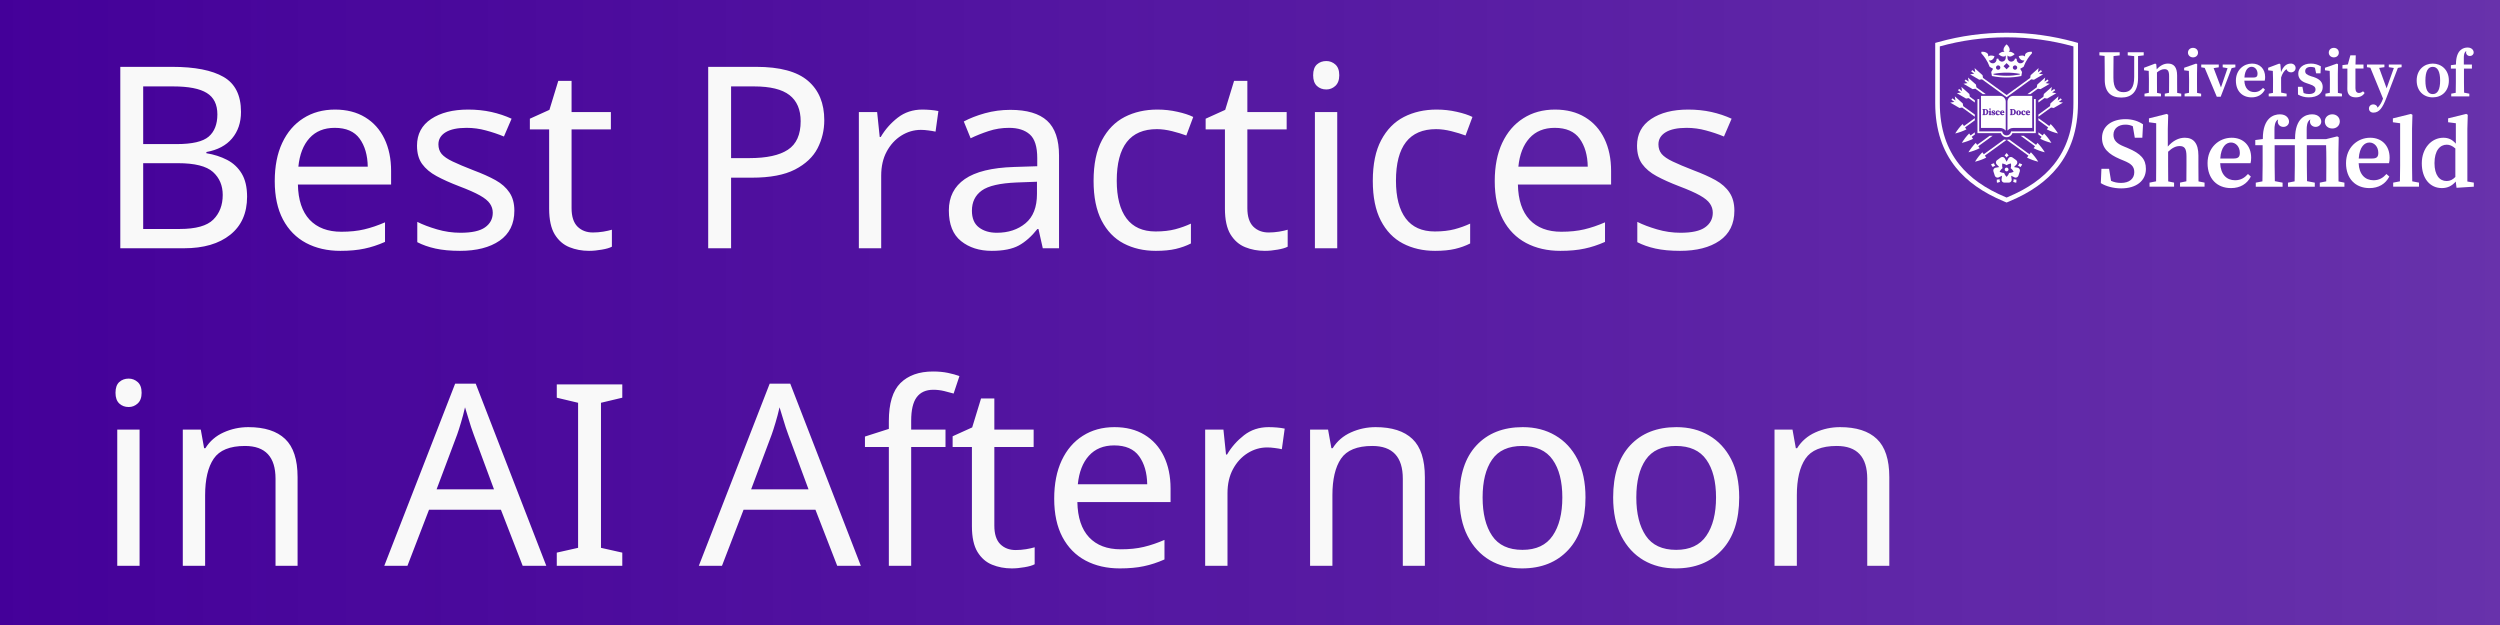
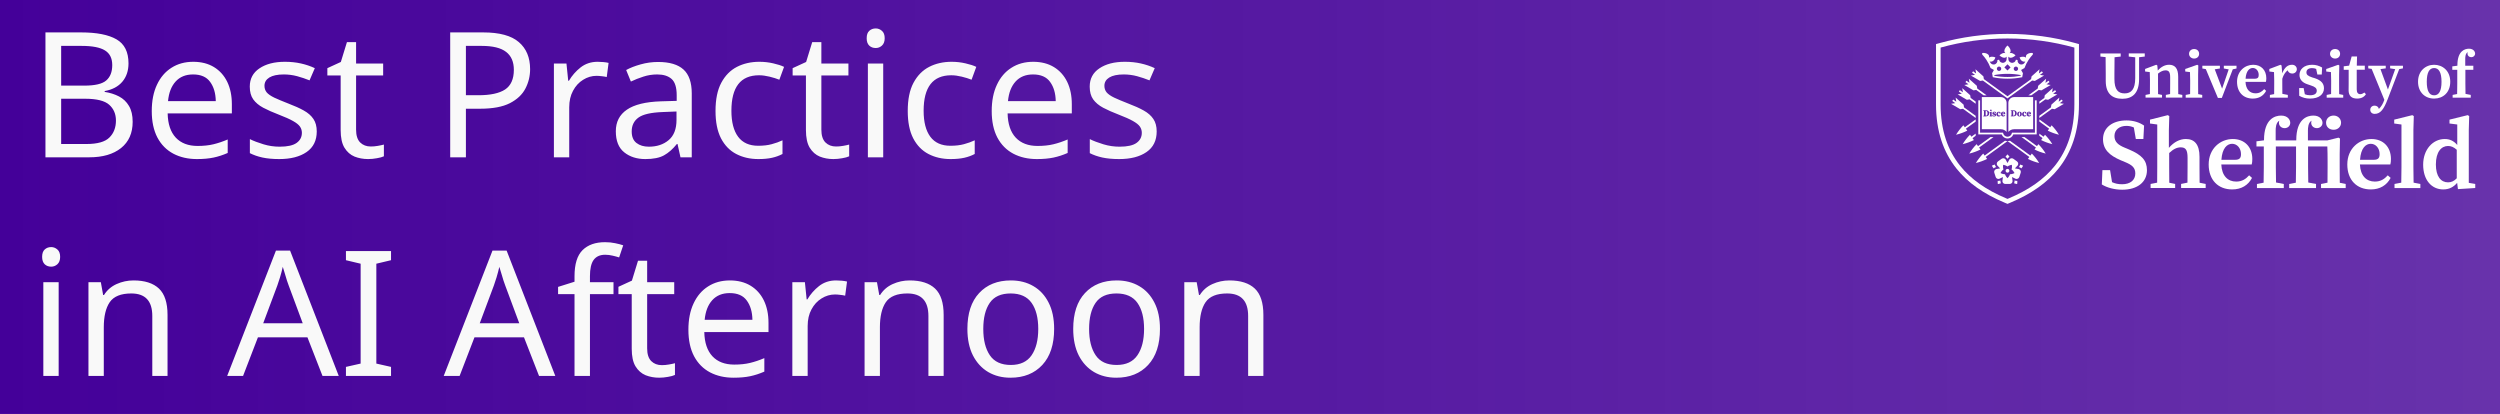
- <svg xmlns="http://www.w3.org/2000/svg" xmlns:xlink="http://www.w3.org/1999/xlink" width="1600" height="400" viewBox="0 0 423.333 105.833" version="1.1" id="svg1" xml:space="preserve">
+ <svg xmlns="http://www.w3.org/2000/svg" xmlns:xlink="http://www.w3.org/1999/xlink" width="1598.138" height="264.631" viewBox="0 0 422.841 70.017" version="1.1" id="svg1" xml:space="preserve">
  <defs id="defs1">
    <linearGradient id="linearGradient6">
      <stop style="stop-color:#440099;stop-opacity:1;" offset="0" id="stop6" />
      <stop style="stop-color:#440099;stop-opacity:0.791;" offset="1" id="stop7" />
    </linearGradient>
    <style id="style1">.cls-1{fill:#fff;}</style>
-     <linearGradient xlink:href="#linearGradient6" id="linearGradient7" x1="-1.58" y1="142.605" x2="571.27" y2="142.605" gradientUnits="userSpaceOnUse" gradientTransform="matrix(0.7489261,0,0,0.4026306,-0.6708771,-5.020256)" />
+     <linearGradient xlink:href="#linearGradient6" id="linearGradient7" x1="-1.58" y1="142.605" x2="571.27" y2="142.605" gradientUnits="userSpaceOnUse" gradientTransform="matrix(0.7381347,0,0,0.2451666,1.411814,-0.1421952)" />
  </defs>
-   <g id="layer1">
-     <rect style="fill:url(#linearGradient7);fill-opacity:1;stroke:none;stroke-width:0.265px;-inkscape-stroke:none;paint-order:stroke fill markers" id="rect3" width="429.023" height="114.987" x="-1.854" y="-5.097" />
-     <text xml:space="preserve" style="font-size:43.021px;line-height:125%;font-family:'Source Sans Pro';-inkscape-font-specification:'Source Sans Pro, Normal';letter-spacing:0px;word-spacing:0px;fill:#f9f9f9;stroke:#000000;stroke-width:0.265px;stroke-linecap:butt;stroke-linejoin:miter;stroke-opacity:1" x="16.198" y="42.039" id="text1">
-       <tspan style="font-style:normal;font-variant:normal;font-weight:normal;font-stretch:normal;font-family:'Source Sans Pro';-inkscape-font-specification:'Source Sans Pro';fill:#f9f9f9;fill-opacity:1;stroke:none;stroke-width:0.265px" x="16.198" y="42.039" id="tspan8">Best Practices</tspan>
-       <tspan style="font-style:normal;font-variant:normal;font-weight:normal;font-stretch:normal;font-family:'Source Sans Pro';-inkscape-font-specification:'Source Sans Pro';fill:#f9f9f9;fill-opacity:1;stroke:none;stroke-width:0.265px" x="16.198" y="95.816" id="tspan7">in AI Afternoon</tspan>
+   <g id="layer1" transform="translate(-0.2455895,0.1888275)">
+     <rect style="fill:url(#linearGradient7);fill-opacity:1;stroke:none;stroke-width:0.265px;-inkscape-stroke:none;paint-order:stroke fill markers" id="rect3" width="422.841" height="70.017" x="0.246" y="-0.189" />
+     <text xml:space="preserve" style="font-size:29.585px;line-height:125%;font-family:'Source Sans Pro';-inkscape-font-specification:'Source Sans Pro, Normal';letter-spacing:0px;word-spacing:0px;fill:#f9f9f9;stroke:#000000;stroke-width:0.265px;stroke-linecap:butt;stroke-linejoin:miter;stroke-opacity:1" x="5.058" y="26.418" id="text1">
+       <tspan style="font-style:normal;font-variant:normal;font-weight:normal;font-stretch:normal;font-family:'Source Sans Pro';-inkscape-font-specification:'Source Sans Pro';fill:#f9f9f9;fill-opacity:1;stroke:none;stroke-width:0.265px" x="5.058" y="26.418" id="tspan7">Best Practices </tspan>
+       <tspan style="font-style:normal;font-variant:normal;font-weight:normal;font-stretch:normal;font-family:'Source Sans Pro';-inkscape-font-specification:'Source Sans Pro';fill:#f9f9f9;fill-opacity:1;stroke:none;stroke-width:0.265px" x="5.058" y="63.399" id="tspan1">in AI Afternoon</tspan>
    </text>
    <g id="g6" transform="matrix(0.2108429,0,0,0.2108429,327.6967,5.541715)" style="stroke-width:1.255">
      <path class="cls-1" d="M 31.81,81.74 V 80 l -3.41,2.48 -1.14,-1.57 h -0.01 c -2.24,2.28 -4.22,4.81 -5.87,7.53 l -0.02,0.03 h 0.04 c 3.1,-0.74 6.12,-1.84 8.97,-3.27 h 0.02 c 0,0 -1.14,-1.58 -1.14,-1.58 l 2.59,-1.88 z" id="path1" style="stroke-width:1.255" />
-       <polygon class="cls-1" points="74.05,49.31 76.44,49.31 82.42,44.97 84.59,45.31 91.99,40.99 88.63,40.45 91.05,38.69 90.23,37.56 87.8,39.32 88.33,35.96 81.94,41.65 81.59,43.83 " id="polygon1" style="stroke-width:1.255" />
+       <polygon class="cls-1" points="82.42,44.97 84.59,45.31 91.99,40.99 88.63,40.45 91.05,38.69 90.23,37.56 87.8,39.32 88.33,35.96 81.94,41.65 81.59,43.83 74.05,49.31 76.44,49.31 " id="polygon1" style="stroke-width:1.255" />
      <path class="cls-1" d="m 57.33,86.01 c 0,0 0,0 0,0 -0.68,0 -1.35,-0.1 -1.99,-0.29 L 39,97.59 37.86,96.02 h -0.01 c -2.24,2.28 -4.22,4.81 -5.87,7.53 l -0.02,0.03 H 32 c 3.1,-0.74 6.12,-1.84 8.97,-3.27 h 0.02 c 0,0 -1.14,-1.58 -1.14,-1.58 L 57.36,86.01 Z" id="path2" style="stroke-width:1.255" />
-       <polygon class="cls-1" points="82.86,65.73 82.86,67.47 93.02,60.08 95.2,60.43 102.59,56.11 99.23,55.57 101.65,53.81 100.83,52.68 98.41,54.44 98.94,51.08 92.54,56.77 92.2,58.95 " id="polygon2" style="stroke-width:1.255" />
+       <polygon class="cls-1" points="93.02,60.08 95.2,60.43 102.59,56.11 99.23,55.57 101.65,53.81 100.83,52.68 98.41,54.44 98.94,51.08 92.54,56.77 92.2,58.95 82.86,65.73 82.86,67.47 " id="polygon2" style="stroke-width:1.255" />
      <path class="cls-1" d="M 46.1,82.77 H 43.71 L 33.7,90.04 32.56,88.47 h -0.01 c -2.24,2.28 -4.22,4.81 -5.87,7.53 l -0.02,0.03 h 0.04 c 3.1,-0.74 6.12,-1.84 8.97,-3.27 h 0.02 c 0,0 -1.14,-1.58 -1.14,-1.58 l 11.58,-8.41 z" id="path3" style="stroke-width:1.255" />
-       <polygon class="cls-1" points="82.86,54.32 82.86,56.06 87.72,52.52 89.9,52.87 97.29,48.55 93.93,48.01 96.35,46.25 95.53,45.12 93.1,46.88 93.64,43.52 87.24,49.21 86.9,51.39 " id="polygon3" style="stroke-width:1.255" />
+       <polygon class="cls-1" points="87.72,52.52 89.9,52.87 97.29,48.55 93.93,48.01 96.35,46.25 95.53,45.12 93.1,46.88 93.64,43.52 87.24,49.21 86.9,51.39 82.86,54.32 82.86,56.06 " id="polygon3" style="stroke-width:1.255" />
      <path class="cls-1" d="m 77.63,15.33 c 0,0 -0.29,-0.04 -0.73,-0.05 0,0 0,0 0,0 -1.03,-0.02 -2.92,0.14 -4.18,1.37 -0.47,0.46 -0.62,1.09 -0.62,1.69 0,0 0,0 0,0 0,0.05 0,0.11 0,0.16 0,0.03 0,0.07 0,0.1 0,0.02 0,0.03 0,0.05 0,0.05 0,0.1 0.01,0.14 0,0 0,0 0,0 0.01,0.11 0.03,0.23 0.05,0.33 -0.18,-0.2 -0.41,-0.36 -0.68,-0.48 -2.1,-0.87 -4.41,0.25 -4.41,0.25 0,0 0.54,2.62 2.93,3.31 0.58,0.17 1.15,0.08 1.64,-0.08 l -0.5,0.89 c -0.64,1.14 -1.93,1.75 -3.22,1.52 -1.65,-0.3 -2.75,-1.9 -2.45,-3.55 l -0.69,-0.13 -0.69,-0.13 c -0.15,0.8 -0.6,1.5 -1.27,1.96 -0.67,0.46 -1.48,0.64 -2.28,0.49 -1.45,-0.27 -2.5,-1.53 -2.5,-3 v -1.9 c 0.41,0.45 0.99,0.88 1.74,0.88 2.28,0 3.98,-1.93 3.98,-1.93 0,0 -1.71,-1.93 -3.98,-1.93 -0.28,0 -0.53,0.06 -0.76,0.16 0.45,-0.43 0.81,-0.99 0.81,-1.66 0,-2.54 -2.49,-4.44 -2.49,-4.44 0,0 -2.49,1.9 -2.49,4.44 0,0.68 0.36,1.23 0.81,1.66 -0.23,-0.1 -0.48,-0.16 -0.76,-0.16 -2.28,0 -3.98,1.93 -3.98,1.93 0,0 1.71,1.93 3.98,1.93 0.75,0 1.33,-0.43 1.74,-0.88 v 1.9 c 0,1.47 -1.05,2.73 -2.5,3 -0.8,0.15 -1.61,-0.03 -2.28,-0.49 -0.67,-0.46 -1.12,-1.16 -1.27,-1.96 l -0.69,0.13 -0.69,0.13 c 0.3,1.65 -0.79,3.24 -2.45,3.55 -1.29,0.24 -2.58,-0.37 -3.22,-1.52 l -0.5,-0.89 c 0.48,0.16 1.06,0.25 1.64,0.08 2.39,-0.68 2.93,-3.31 2.93,-3.31 0,0 -2.31,-1.12 -4.41,-0.25 -0.27,0.11 -0.5,0.28 -0.68,0.48 0.02,-0.11 0.03,-0.22 0.05,-0.33 0,0 0,0 0,0 0,-0.05 0,-0.1 0.01,-0.14 0,-0.02 0,-0.03 0,-0.05 0,-0.03 0,-0.07 0,-0.1 0,-0.05 0,-0.11 0,-0.16 0,0 0,0 0,0 0,-0.61 -0.15,-1.23 -0.62,-1.69 -1.27,-1.24 -3.15,-1.39 -4.18,-1.37 0,0 0,0 0,0 -0.45,0 -0.73,0.05 -0.73,0.05 0,0 -0.06,0.5 -0.02,1.2 1.25,1.34 2.37,2.76 3.36,4.26 1.37,2.07 2.5,4.29 3.36,6.61 l 2.71,1.56 -1.48,2.57 c 0.24,1.06 0.42,2.15 0.56,3.24 v 0 c 0,0 0.04,0 0.06,0.01 v 0 c 0,0 0,0 0,0 3.83,0.78 7.75,1.18 11.73,1.18 v 0 c 0,0 0.01,0 0.02,0 0.01,0 0.01,0 0.02,0 v 0 c 3.98,0 7.9,-0.4 11.73,-1.18 0,0 0,0 0,0 v 0 c 0,0 0.04,0 0.06,-0.01 v 0 c 0.13,-1.09 0.32,-2.18 0.56,-3.24 l -1.48,-2.57 2.71,-1.56 c 0.86,-2.32 1.98,-4.54 3.36,-6.61 0.99,-1.5 2.12,-2.92 3.36,-4.26 0.04,-0.71 -0.02,-1.2 -0.02,-1.2 z M 64.09,26.22 c 0.97,0 1.76,0.79 1.76,1.76 0,0.97 -0.79,1.76 -1.76,1.76 -0.97,0 -1.76,-0.79 -1.76,-1.76 0,-0.97 0.79,-1.76 1.76,-1.76 z m -6.76,-1.83 2.49,2.49 -2.49,2.49 -2.49,-2.49 z m -6.77,1.83 c 0.97,0 1.76,0.79 1.76,1.76 0,0.97 -0.79,1.76 -1.76,1.76 -0.97,0 -1.76,-0.79 -1.76,-1.76 0,-0.97 0.79,-1.76 1.76,-1.76 z m 17.31,7.38 c -3.45,0.64 -6.97,0.97 -10.53,0.97 -3.56,0 -7.08,-0.32 -10.53,-0.96 -0.03,-0.2 -0.06,-0.39 -0.09,-0.58 3.48,-0.65 7.02,-0.98 10.62,-0.98 3.6,0 7.15,0.33 10.63,0.98 -0.03,0.19 -0.06,0.39 -0.09,0.58 z" id="path4" style="stroke-width:1.255" />
-       <polygon class="cls-1" points="86.69,33.43 79.29,37.75 77.12,37.41 57.33,51.78 37.54,37.41 35.37,37.75 27.98,33.43 31.34,32.9 28.91,31.13 29.74,30 32.16,31.76 31.63,28.4 38.03,34.1 38.37,36.27 57.33,50.04 76.29,36.27 76.64,34.1 83.03,28.4 82.5,31.76 84.92,30 85.75,31.13 83.33,32.9 " id="polygon4" style="stroke-width:1.255" />
+       <polygon class="cls-1" points="77.12,37.41 57.33,51.78 37.54,37.41 35.37,37.75 27.98,33.43 31.34,32.9 28.91,31.13 29.74,30 32.16,31.76 31.63,28.4 38.03,34.1 38.37,36.27 57.33,50.04 76.29,36.27 76.64,34.1 83.03,28.4 82.5,31.76 84.92,30 85.75,31.13 83.33,32.9 86.69,33.43 79.29,37.75 " id="polygon4" style="stroke-width:1.255" />
      <path class="cls-1" d="m 79.32,53.3 0.03,25.95 H 60.92 l -0.13,0.54 c -0.39,1.6 -1.8,2.71 -3.45,2.71 -1.65,0 -3.06,-1.11 -3.45,-2.71 L 53.76,79.25 H 35.33 L 35.36,53.3 h -1.43 v 27.36 h 18.76 c 0.71,1.94 2.55,3.25 4.65,3.25 2.1,0 3.95,-1.31 4.65,-3.25 H 80.75 V 53.3 Z" id="path5" style="stroke-width:1.255" />
      <path class="cls-1" d="m 93.3,88.44 c -1.65,-2.72 -3.63,-5.25 -5.87,-7.52 h -0.01 c 0,0 -1.14,1.56 -1.14,1.56 L 82.87,80 v 1.74 l 2.59,1.88 -1.14,1.57 h 0.02 c 2.85,1.44 5.87,2.54 8.97,3.27 h 0.04 c 0,0 -0.02,-0.02 -0.02,-0.02 z" id="path6" style="stroke-width:1.255" />
-       <polygon class="cls-1" points="23.61,38.69 26.03,40.45 22.68,40.99 30.07,45.31 32.24,44.97 38.22,49.31 40.61,49.31 33.07,43.83 32.73,41.65 26.33,35.96 26.86,39.32 24.44,37.56 " id="polygon6" style="stroke-width:1.255" />
-       <polygon class="cls-1" points="20.73,48.01 17.37,48.55 24.77,52.87 26.94,52.52 31.81,56.06 31.81,54.32 27.77,51.39 27.42,49.21 21.03,43.52 21.56,46.88 19.14,45.12 18.31,46.25 " id="polygon7" style="stroke-width:1.255" />
+       <polygon class="cls-1" points="22.68,40.99 30.07,45.31 32.24,44.97 38.22,49.31 40.61,49.31 33.07,43.83 32.73,41.65 26.33,35.96 26.86,39.32 24.44,37.56 23.61,38.69 26.03,40.45 " id="polygon6" style="stroke-width:1.255" />
+       <polygon class="cls-1" points="24.77,52.87 26.94,52.52 31.81,56.06 31.81,54.32 27.77,51.39 27.42,49.21 21.03,43.52 21.56,46.88 19.14,45.12 18.31,46.25 20.73,48.01 17.37,48.55 " id="polygon7" style="stroke-width:1.255" />
      <path class="cls-1" d="m 88,96 c -1.65,-2.72 -3.63,-5.25 -5.87,-7.52 h -0.01 c 0,0 -1.14,1.56 -1.14,1.56 L 70.97,82.77 h -2.39 l 11.58,8.41 -1.14,1.57 h 0.02 c 2.85,1.44 5.87,2.54 8.97,3.27 h 0.04 c 0,0 -0.02,-0.02 -0.02,-0.02 z" id="path7" style="stroke-width:1.255" />
-       <polygon class="cls-1" points="15.43,55.57 12.07,56.11 19.47,60.43 21.64,60.08 31.81,67.47 31.81,65.73 22.47,58.95 22.12,56.77 15.73,51.08 16.26,54.44 13.84,52.68 13.01,53.81 " id="polygon8" style="stroke-width:1.255" />
+       <polygon class="cls-1" points="19.47,60.43 21.64,60.08 31.81,67.47 31.81,65.73 22.47,58.95 22.12,56.77 15.73,51.08 16.26,54.44 13.84,52.68 13.01,53.81 15.43,55.57 12.07,56.11 " id="polygon8" style="stroke-width:1.255" />
      <path class="cls-1" d="m 76.83,96.04 h -0.01 c 0,0 -1.14,1.56 -1.14,1.56 L 59.34,85.73 c -0.64,0.19 -1.32,0.29 -1.99,0.29 0,0 0,0 0,0 l 17.51,12.72 -1.14,1.57 h 0.02 c 2.85,1.44 5.87,2.54 8.97,3.27 h 0.04 c 0,0 -0.02,-0.02 -0.02,-0.02 -1.65,-2.72 -3.63,-5.25 -5.87,-7.52 z" id="path8" style="stroke-width:1.255" />
      <path class="cls-1" d="m 31.81,70.33 v -1.74 l -8.71,6.33 -1.14,-1.57 h -0.01 c -2.24,2.28 -4.22,4.81 -5.87,7.53 l -0.02,0.03 h 0.04 c 3.1,-0.74 6.12,-1.84 8.97,-3.27 h 0.02 c 0,0 -1.14,-1.58 -1.14,-1.58 l 7.89,-5.73 z" id="path9" style="stroke-width:1.255" />
      <path class="cls-1" d="m 98.6,80.88 c -1.65,-2.72 -3.63,-5.25 -5.87,-7.52 h -0.01 c 0,0 -1.14,1.56 -1.14,1.56 l -8.71,-6.33 v 1.74 l 7.89,5.73 -1.14,1.57 h 0.02 c 2.85,1.44 5.87,2.54 8.97,3.27 h 0.04 c 0,0 -0.02,-0.02 -0.02,-0.02 z" id="path10" style="stroke-width:1.255" />
      <path class="cls-1" d="m 66.83,114.77 c 0.22,-0.68 0.88,-2.7 1.1,-3.38 0.39,-1.21 -0.27,-2.52 -1.48,-2.91 l -3.19,-0.58 2.24,-2.35 c 0.75,-1.03 0.52,-2.48 -0.51,-3.23 -0.58,-0.42 -2.3,-1.67 -2.88,-2.09 -0.41,-0.3 -0.89,-0.44 -1.36,-0.44 -0.71,0 -1.42,0.33 -1.87,0.95 l -1.54,2.86 -1.54,-2.86 c -0.45,-0.62 -1.16,-0.95 -1.87,-0.95 -0.47,0 -0.95,0.14 -1.36,0.44 -0.58,0.42 -2.3,1.67 -2.88,2.09 -1.03,0.75 -1.26,2.2 -0.51,3.23 l 2.24,2.35 -3.19,0.58 c -1.21,0.39 -1.88,1.7 -1.48,2.91 0.22,0.68 0.88,2.7 1.1,3.38 0.32,0.98 1.22,1.6 2.2,1.6 0.24,0 0.48,-0.04 0.71,-0.11 l 2.92,-1.41 -0.43,3.22 c 0,1.28 1.03,2.31 2.31,2.31 h 3.55 c 1.28,0 2.31,-1.03 2.31,-2.31 l -0.43,-3.22 2.92,1.41 c 0.24,0.08 0.48,0.11 0.71,0.11 0.97,0 1.88,-0.62 2.2,-1.6 z m -7.23,-2.18 c -0.08,0 -0.17,0 -0.25,0 -0.4,1.58 -2.01,3.17 -2.01,3.17 0,0 -1.61,-1.58 -2.01,-3.17 -0.08,0 -0.17,0 -0.25,0 -1.58,0 -3.38,-0.94 -3.38,-0.94 0,0 1.01,-2.02 2.39,-2.89 -0.61,-1.52 -0.24,-3.74 -0.24,-3.74 0,0 2.23,0.34 3.49,1.38 1.25,-1.05 3.49,-1.38 3.49,-1.38 0,0 0.37,2.23 -0.24,3.74 1.38,0.87 2.39,2.89 2.39,2.89 0,0 -1.81,0.94 -3.38,0.94 z" id="path11" style="stroke-width:1.255" />
      <circle class="cls-1" cx="57.34" cy="109.82" r="1.52" id="circle11" style="stroke-width:1.255" />
      <path class="cls-1" d="m 47.75,106.99 0.1,-0.03 0.1,-0.02 0.34,-0.06 -0.24,-0.25 -0.07,-0.08 -0.06,-0.09 c -0.36,-0.5 -0.59,-1.06 -0.69,-1.65 -1.12,0.28 -2.04,0.75 -2.09,0.78 l -0.3,0.16 0.15,0.31 c 0.03,0.07 0.5,0.99 1.24,1.86 0.42,-0.41 0.93,-0.74 1.53,-0.93 z" id="path12" style="stroke-width:1.255" />
      <path class="cls-1" d="m 57.07,99.83 0.06,0.09 0.05,0.09 0.16,0.3 0.16,-0.3 0.05,-0.09 0.06,-0.09 c 0.36,-0.49 0.83,-0.89 1.36,-1.16 -0.61,-0.97 -1.34,-1.7 -1.39,-1.75 l -0.24,-0.24 -0.24,0.24 c -0.05,0.05 -0.78,0.78 -1.39,1.75 0.53,0.27 1,0.67 1.36,1.16 z" id="path13" style="stroke-width:1.255" />
      <path class="cls-1" d="m 69.54,105.6 c -0.05,-0.03 -0.98,-0.5 -2.1,-0.78 -0.09,0.58 -0.32,1.15 -0.69,1.65 l -0.06,0.09 -0.07,0.08 -0.24,0.25 0.34,0.06 0.1,0.02 0.1,0.03 c 0.6,0.19 1.11,0.52 1.53,0.93 0.74,-0.88 1.2,-1.8 1.24,-1.86 l 0.15,-0.31 z" id="path14" style="stroke-width:1.255" />
      <path class="cls-1" d="m 64.63,117.93 c -0.41,0 -0.81,-0.06 -1.2,-0.19 l -0.1,-0.03 -0.09,-0.05 -0.31,-0.15 0.05,0.34 v 0.1 c 0,0 0.01,0.11 0.01,0.11 0,0.63 -0.15,1.22 -0.41,1.74 1.06,0.43 2.08,0.59 2.15,0.6 l 0.34,0.05 0.06,-0.34 c 0.01,-0.07 0.18,-1.09 0.09,-2.23 -0.19,0.03 -0.39,0.05 -0.59,0.05 z" id="path15" style="stroke-width:1.255" />
      <path class="cls-1" d="m 51.69,118.07 v -0.21 c 0,0 0.06,-0.34 0.06,-0.34 l -0.31,0.15 -0.09,0.05 -0.1,0.03 c -0.39,0.13 -0.79,0.19 -1.2,0.19 -0.2,0 -0.39,-0.02 -0.59,-0.05 -0.08,1.14 0.08,2.16 0.09,2.23 l 0.06,0.34 0.34,-0.05 c 0.07,-0.01 1.09,-0.17 2.15,-0.6 -0.26,-0.52 -0.41,-1.12 -0.41,-1.74 z" id="path16" style="stroke-width:1.255" />
      <path class="cls-1" d="m 53.87,62.89 c -0.3,0 -0.49,0.38 -0.52,1.08 h 0.57 c 0.31,0 0.39,-0.09 0.39,-0.41 0,-0.41 -0.17,-0.67 -0.45,-0.67 z" id="path17" style="stroke-width:1.255" />
      <path class="cls-1" d="m 40.03,61.78 h -0.2 c -0.01,0.59 -0.01,1.18 -0.01,1.79 v 0.24 c 0,0.63 0,1.23 0.01,1.82 h 0.19 c 0.82,0 1.3,-0.72 1.3,-1.93 0,-1.21 -0.47,-1.93 -1.3,-1.93 z" id="path18" style="stroke-width:1.255" />
      <path class="cls-1" d="M 52.02,50.71 H 36.75 v 25.77 h 15.27 c 1.85,0 3.5,0.84 4.61,2.15 V 55.32 c 0,-2.54 -2.07,-4.61 -4.61,-4.61 z M 44,60.7 c 0.38,0 0.67,0.27 0.67,0.64 0,0.37 -0.29,0.63 -0.67,0.63 -0.38,0 -0.67,-0.27 -0.67,-0.63 0,-0.36 0.29,-0.64 0.67,-0.64 z m -3.99,5.47 h -2.1 v -0.49 l 0.55,-0.06 c 0.01,-0.58 0.01,-1.17 0.01,-1.79 v -0.25 c 0,-0.58 0,-1.18 -0.01,-1.77 l -0.55,-0.06 v -0.49 h 2.23 c 1.57,0 2.55,0.94 2.55,2.45 0,1.51 -1.03,2.47 -2.68,2.47 z m 5.01,0 h -2.05 v -0.44 l 0.4,-0.09 c 0,-0.34 0,-0.78 0,-1.06 v -0.35 c 0,-0.39 0,-0.61 -0.02,-0.88 l -0.46,-0.07 v -0.37 l 1.6,-0.51 0.17,0.11 -0.02,1.09 v 0.97 c 0,0.29 0,0.73 0,1.08 l 0.37,0.07 v 0.44 z m 1.51,0.11 c -0.48,0 -0.91,-0.11 -1.3,-0.34 l -0.03,-0.02 0.02,-0.98 h 0.68 l 0.13,0.74 c 0.17,0.06 0.33,0.09 0.5,0.09 0.4,0 0.6,-0.13 0.6,-0.38 0,-0.19 -0.1,-0.33 -0.58,-0.47 l -0.4,-0.12 c -0.6,-0.18 -0.92,-0.57 -0.92,-1.14 0,-0.75 0.64,-1.25 1.58,-1.25 0.4,0 0.75,0.09 1.18,0.31 l 0.03,0.02 -0.06,0.88 h -0.68 l -0.15,-0.64 c -0.1,-0.03 -0.21,-0.05 -0.36,-0.05 -0.15,0 -0.5,0.03 -0.5,0.36 0,0.14 0.04,0.28 0.58,0.44 l 0.36,0.1 c 0.69,0.2 1.01,0.58 1.01,1.19 0,0.79 -0.64,1.27 -1.71,1.27 z m 5.34,-2.73 c -0.09,0.29 -0.26,0.42 -0.55,0.42 -0.21,0 -0.57,-0.1 -0.61,-0.74 l -0.05,-0.32 c 0,0 -0.06,0 -0.09,0 -0.38,0 -0.83,0.35 -0.83,1.33 0,0.79 0.36,1.26 0.97,1.26 0.3,0 0.55,-0.12 0.78,-0.39 l 0.03,-0.04 0.33,0.29 -0.02,0.04 c -0.29,0.59 -0.82,0.91 -1.55,0.91 -1.3,0 -1.88,-0.96 -1.88,-1.92 0,-1.15 0.83,-1.95 2.03,-1.95 0.77,0 1.36,0.47 1.42,1.12 v 0 c 0,0 0,0.02 0,0.02 z m 2.42,1.93 c 0.33,0 0.6,-0.12 0.85,-0.38 l 0.04,-0.04 0.32,0.3 -0.02,0.04 c -0.3,0.59 -0.84,0.88 -1.58,0.88 -1.14,0 -1.88,-0.76 -1.88,-1.93 0,-1.27 0.97,-1.94 1.93,-1.94 0.96,0 1.57,0.63 1.57,1.6 0,0.15 -0.01,0.27 -0.05,0.4 v 0.04 h -2.11 c 0.06,0.65 0.39,1.02 0.93,1.02 z" id="path19" style="stroke-width:1.255" />
      <path class="cls-1" d="m 62.12,61.78 h -0.2 c -0.01,0.59 -0.01,1.18 -0.01,1.79 v 0.24 c 0,0.63 0,1.23 0.01,1.82 h 0.19 c 0.82,0 1.3,-0.72 1.3,-1.93 0,-1.21 -0.47,-1.93 -1.3,-1.93 z" id="path20" style="stroke-width:1.255" />
      <path class="cls-1" d="m 66.95,62.9 c -0.39,0 -0.57,0.46 -0.57,1.45 0,1.29 0.33,1.44 0.57,1.44 0.38,0 0.56,-0.46 0.56,-1.44 0,-0.98 -0.18,-1.45 -0.56,-1.45 z" id="path21" style="stroke-width:1.255" />
      <path class="cls-1" d="m 62.64,50.71 c -2.54,0 -4.61,2.07 -4.61,4.61 v 23.31 c 1.1,-1.31 2.76,-2.15 4.61,-2.15 H 77.91 V 50.71 Z M 62.1,66.16 H 60 v -0.49 l 0.55,-0.06 c 0.01,-0.58 0.01,-1.17 0.01,-1.79 v -0.25 c 0,-0.58 0,-1.18 -0.01,-1.77 L 60,61.74 v -0.49 h 2.23 c 1.57,0 2.55,0.94 2.55,2.45 0,1.51 -1.03,2.47 -2.68,2.47 z m 4.85,0.11 c -1.16,0 -1.91,-0.77 -1.91,-1.95 0,-1.11 0.8,-1.92 1.91,-1.92 1.11,0 1.91,0.79 1.91,1.92 0,1.13 -0.75,1.95 -1.91,1.95 z m 5.58,-2.73 c -0.09,0.29 -0.26,0.42 -0.55,0.42 -0.21,0 -0.57,-0.1 -0.61,-0.74 L 71.32,62.9 c 0,0 -0.06,0 -0.09,0 -0.38,0 -0.83,0.35 -0.83,1.33 0,0.79 0.36,1.26 0.97,1.26 0.3,0 0.55,-0.12 0.78,-0.39 l 0.03,-0.04 0.32,0.29 -0.02,0.04 c -0.29,0.59 -0.82,0.91 -1.55,0.91 -1.3,0 -1.88,-0.96 -1.88,-1.92 0,-1.15 0.83,-1.95 2.03,-1.95 0.77,0 1.37,0.47 1.42,1.12 v 0 c 0,0 0,0.02 0,0.02 z m 2.42,1.93 c 0.33,0 0.6,-0.12 0.85,-0.38 l 0.04,-0.04 0.32,0.3 -0.02,0.04 c -0.3,0.59 -0.84,0.88 -1.58,0.88 -1.14,0 -1.88,-0.76 -1.88,-1.93 0,-1.27 0.97,-1.94 1.93,-1.94 0.96,0 1.57,0.63 1.57,1.6 0,0.15 -0.01,0.27 -0.05,0.4 v 0.04 h -2.11 c 0.06,0.65 0.39,1.02 0.93,1.02 z" id="path22" style="stroke-width:1.255" />
      <path class="cls-1" d="m 74.54,62.89 c -0.3,0 -0.49,0.38 -0.52,1.08 h 0.57 c 0.31,0 0.39,-0.09 0.39,-0.41 0,-0.41 -0.17,-0.67 -0.45,-0.67 z" id="path23" style="stroke-width:1.255" />
      <path class="cls-1" d="m 318.95,76.92 c 3.35,0 5.98,-2.39 5.98,-5.66 0,-3.27 -2.63,-5.74 -5.98,-5.74 -3.35,0 -6.06,2.31 -6.06,5.74 0,3.43 2.63,5.66 6.06,5.66 z" id="path24" style="stroke-width:1.255" />
      <path class="cls-1" d="m 154.61,15.68 h 12.84 v 2.51 l -4.55,0.54 v 17.55 c 0,11.29 -5.35,15.79 -13.43,15.79 -8.08,0 -13.32,-4.12 -13.32,-14.29 v -5.83 c 0,-4.39 0,-8.88 -0.11,-13.32 l -4.17,-0.43 v -2.51 h 16.27 v 2.51 l -4.92,0.54 c -0.11,4.33 -0.11,8.78 -0.11,13.22 v 4.17 c 0,8.72 3,11.61 8.24,11.61 5.24,0 8.45,-3.32 8.45,-12.15 v -16.8 l -5.19,-0.59 v -2.51 z" id="path25" style="stroke-width:1.255" />
      <path class="cls-1" d="m 168.1,48.96 3.48,-0.7 c 0.05,-2.62 0.05,-6.05 0.05,-8.35 v -2.84 c 0,-2.94 -0.05,-4.28 -0.16,-6.42 l -3.75,-0.48 v -2.03 l 8.94,-3.37 0.86,0.54 0.37,4.12 c 2.73,-3.1 5.83,-4.66 9.1,-4.66 4.66,0 7.28,2.94 7.28,9.58 v 5.56 c 0,2.41 0,5.78 0.05,8.4 l 3.26,0.64 v 2.19 h -13.22 v -2.19 l 3.42,-0.7 c 0.05,-2.62 0.05,-5.94 0.05,-8.35 v -5.08 c 0,-4.17 -1.07,-5.56 -3.75,-5.56 -1.87,0 -3.85,0.86 -5.99,2.62 v 8.03 c 0,2.35 0,5.73 0.05,8.4 l 3.16,0.64 v 2.19 h -13.22 v -2.19 z" id="path26" style="stroke-width:1.255" />
      <path class="cls-1" d="m 200.3,48.96 3.53,-0.7 c 0.05,-2.62 0.05,-6.05 0.05,-8.35 V 37.4 c 0,-2.94 -0.05,-4.6 -0.16,-6.74 l -3.8,-0.48 v -2.03 l 9.63,-3.37 0.86,0.54 -0.16,7.54 v 7.06 c 0,2.3 0,5.73 0.05,8.4 l 3.26,0.64 v 2.19 h -13.27 v -2.19 z" id="path27" style="stroke-width:1.255" />
      <path class="cls-1" d="m 230.89,25.53 h 10.17 v 2.25 l -3,0.64 -8.78,22.96 h -3.16 l -9.69,-23.12 -2.78,-0.48 v -2.25 h 14.07 v 2.25 l -4.12,0.64 5.89,15.52 5.3,-15.46 -3.91,-0.7 v -2.25 z" id="path28" style="stroke-width:1.255" />
      <path class="cls-1" d="m 241.47,38.48 c 0,-8.56 6.26,-13.7 13,-13.7 6.31,0 10.49,4.28 10.49,10.76 0,1.23 -0.11,2.14 -0.32,2.94 h -16.37 c 0.27,6.15 3.53,9.2 8.03,9.2 3.16,0 5.19,-1.39 6.96,-3.37 l 1.55,1.39 c -2.09,3.96 -5.73,6.21 -10.7,6.21 -7.49,0 -12.63,-5.03 -12.63,-13.43 z m 6.85,-2.51 h 7.33 c 2.57,0 3.21,-1.12 3.21,-3.05 0,-3.26 -2.14,-5.56 -4.76,-5.56 -2.62,0 -5.35,2.25 -5.78,8.61 z" id="path29" style="stroke-width:1.255" />
      <path class="cls-1" d="m 291.36,49.66 -0.05,-6.21 h 3.59 l 0.96,4.98 c 1.28,0.54 2.62,0.8 4.17,0.8 3.64,0 5.4,-1.34 5.4,-3.64 0,-1.98 -1.28,-3.1 -4.71,-4.23 l -2.68,-0.91 c -4.01,-1.28 -6.47,-3.75 -6.47,-7.54 0,-4.44 3.59,-8.13 10.17,-8.13 3.05,0 5.46,0.8 7.97,2.19 l -0.27,5.62 h -3.53 l -0.96,-4.49 c -1.02,-0.43 -2.03,-0.64 -3.32,-0.64 -2.84,0 -4.49,1.28 -4.49,3.37 0,1.93 1.07,2.89 4.71,4.12 l 2.14,0.64 c 5.19,1.77 7.22,4.39 7.22,8.08 0,4.82 -4.01,8.24 -11.24,8.24 -3.26,0 -5.89,-0.75 -8.61,-2.25 z" id="path30" style="stroke-width:1.255" />
      <path class="cls-1" d="m 313.4,48.96 3.53,-0.7 c 0.05,-2.62 0.05,-6.05 0.05,-8.35 V 37.4 c 0,-2.94 -0.05,-4.6 -0.16,-6.74 l -3.8,-0.48 v -2.03 l 9.63,-3.37 0.86,0.54 -0.16,7.54 v 7.06 c 0,2.3 0,5.73 0.05,8.4 l 3.26,0.64 v 2.19 h -13.27 v -2.19 z" id="path31" style="stroke-width:1.255" />
      <path class="cls-1" d="m 330.97,45.17 c 0,-1.61 0.05,-2.89 0.05,-4.98 v -11.4 h -3.96 v -2.78 l 4.33,-0.54 2.03,-7.33 h 4.33 l -0.21,7.38 h 6.42 v 3.26 h -6.47 v 15.79 c 0,2.62 1.12,3.8 2.84,3.8 1.07,0 2.03,-0.43 3.26,-1.34 l 1.28,1.34 c -1.39,2.25 -3.75,3.53 -7.06,3.53 -4.28,0 -6.85,-2.03 -6.85,-6.74 z" id="path32" style="stroke-width:1.255" />
      <path class="cls-1" d="m 386.67,38.37 c 0,-8.56 5.99,-13.59 12.9,-13.59 6.91,0 12.95,4.98 12.95,13.59 0,8.61 -5.73,13.54 -12.95,13.54 -7.22,0 -12.9,-5.03 -12.9,-13.54 z m 18.84,0.05 c 0,-7.38 -2.09,-11.02 -5.94,-11.02 -3.85,0 -5.89,3.64 -5.89,11.02 0,7.38 2.03,10.86 5.89,10.86 3.86,0 5.94,-3.48 5.94,-10.86 z" id="path33" style="stroke-width:1.255" />
      <path class="cls-1" d="m 133,120.78 0.48,-11.48 h 6.14 l 1.59,9.65 c 2.47,1.12 4.86,1.67 8.05,1.67 6.62,0 10.61,-3.35 10.61,-8.61 0,-4.71 -2.55,-6.86 -8.37,-9.25 l -3.27,-1.36 c -8.77,-3.75 -14.27,-8.45 -14.27,-16.91 0,-9.41 7.74,-15.07 18.9,-15.07 5.5,0 10.37,1.59 14.04,4.15 l -0.56,10.77 h -6.06 l -1.59,-9.25 c -1.91,-0.88 -3.75,-1.28 -5.98,-1.28 -5.34,0 -9.57,2.95 -9.57,8.13 0,4.63 2.95,7.18 8.21,9.33 l 3.43,1.44 c 10.37,4.39 14.43,8.85 14.43,16.67 0,9.41 -7.5,15.63 -19.86,15.63 -5.98,0 -12.2,-1.59 -16.35,-4.23 z" id="path34" style="stroke-width:1.255" />
      <path class="cls-1" d="m 172.13,120.39 5.26,-1.04 c 0.08,-3.91 0.08,-9.01 0.08,-12.44 V 72.7 l -5.82,-0.8 v -3.11 l 14.27,-3.59 1.2,0.72 -0.32,11.24 v 14.27 c 4.07,-4.71 8.77,-7.1 13.64,-7.1 6.94,0 10.93,4.39 10.93,14.27 v 8.29 c 0,3.59 0,8.61 0.08,12.52 l 4.86,0.96 v 3.27 h -19.7 v -3.27 l 5.1,-1.04 c 0.08,-3.91 0.08,-8.85 0.08,-12.44 v -7.58 c 0,-6.22 -1.52,-8.29 -5.5,-8.29 -3.03,0 -5.98,1.44 -9.25,4.55 v 11.32 c 0,3.51 0,8.53 0.08,12.52 l 4.71,0.96 v 3.27 h -19.7 v -3.27 z" id="path35" style="stroke-width:1.255" />
      <path class="cls-1" d="m 218.72,104.76 c 0,-12.76 9.33,-20.42 19.38,-20.42 9.41,0 15.63,6.38 15.63,16.03 0,1.83 -0.16,3.19 -0.48,4.39 h -24.4 c 0.4,9.17 5.26,13.72 11.96,13.72 4.71,0 7.74,-2.07 10.37,-5.02 l 2.31,2.07 c -3.11,5.9 -8.53,9.25 -15.95,9.25 -11.16,0 -18.82,-7.5 -18.82,-20.02 z m 10.21,-3.75 h 10.93 c 3.83,0 4.78,-1.67 4.78,-4.55 0,-4.86 -3.19,-8.29 -7.1,-8.29 -3.91,0 -7.97,3.35 -8.61,12.84 z" id="path36" style="stroke-width:1.255" />
      <path class="cls-1" d="m 329.93,104.76 c 0,-12.76 9.33,-20.42 19.38,-20.42 9.41,0 15.63,6.38 15.63,16.03 0,1.83 -0.16,3.19 -0.48,4.39 h -24.4 c 0.4,9.17 5.26,13.72 11.96,13.72 4.71,0 7.74,-2.07 10.37,-5.02 l 2.31,2.07 c -3.11,5.9 -8.53,9.25 -15.95,9.25 -11.16,0 -18.82,-7.5 -18.82,-20.02 z m 10.21,-3.75 h 10.93 c 3.83,0 4.78,-1.67 4.78,-4.55 0,-4.86 -3.19,-8.29 -7.1,-8.29 -3.91,0 -7.97,3.35 -8.61,12.84 z" id="path37" style="stroke-width:1.255" />
      <path class="cls-1" d="m 367.8,120.39 5.42,-1.04 c 0.08,-4.15 0.16,-8.29 0.16,-12.44 V 72.7 l -5.82,-0.8 v -3.11 l 14.51,-3.59 1.2,0.72 -0.32,11.24 v 29.75 c 0,4.15 0.08,8.29 0.16,12.44 l 5.42,1.04 v 3.27 H 367.8 Z" id="path38" style="stroke-width:1.255" />
      <path class="cls-1" d="m 418.05,119.51 c -2.95,3.43 -6.46,5.26 -11.16,5.26 -9.41,0 -16.11,-7.58 -16.11,-19.86 0,-12.28 7.89,-20.57 17.3,-20.57 4.07,0 7.18,1.44 10.05,4.78 V 72.69 l -6.22,-0.8 v -3.11 l 14.59,-3.59 1.2,0.72 -0.32,11.24 v 42.35 l 5.18,0.88 v 3.27 l -13.88,0.88 -0.64,-5.02 z m -7.34,-0.4 c 2.79,0 4.94,-1.12 7.02,-3.27 V 92.95 c -2.47,-2.15 -4.55,-3.03 -6.94,-3.03 -5.34,0 -9.81,4.63 -9.81,14.83 0,9.65 4.07,14.35 9.73,14.35 z" id="path39" style="stroke-width:1.255" />
      <path class="cls-1" d="m 285.74,24.78 c -3.53,-0.08 -6.14,2.05 -8.01,6.85 l -0.54,-6.31 -0.86,-0.54 -8.94,3.37 v 2.03 l 3.75,0.48 c 0.11,2.14 0.16,3.48 0.16,6.42 v 2.84 c 0,2.3 0,5.73 -0.05,8.4 l -3.42,0.64 v 2.19 h 14.39 v -2.19 l -4.39,-0.86 c -0.05,-2.62 -0.05,-5.94 -0.05,-8.19 V 36 c 0.8,-2.84 2.37,-5.36 4.32,-6.78 v 0 c 0.4,1.55 1.85,2.61 3.64,2.61 2.07,0 3.7,-1.48 3.7,-3.51 0,-2.03 -1.63,-3.51 -3.7,-3.56 z" id="path40" style="stroke-width:1.255" />
      <path class="cls-1" d="m 323.9,119.43 c -0.08,-3.99 -0.08,-9.01 -0.08,-12.52 V 96.38 l 0.23,-12.43 -1.19,-0.71 -8.95,2.21 h -15.57 c 0,0 0,-5.85 0,-7.9 0,-2.05 0.13,-6.39 2.99,-7.96 0,0 -0.41,0.73 -0.34,2.07 0.16,2.3 2.08,3.96 4.55,3.96 2.47,0 4.5,-1.8 4.5,-4.26 0,-2.29 -1.86,-5.83 -7.32,-5.83 -4.8,0 -13.73,2.49 -13.73,19.67 v 0.26 h -16.53 c 0,0 0,-5.85 0,-7.9 0,-2.05 0.13,-6.39 2.99,-7.96 0,0 -0.41,0.73 -0.34,2.07 0.16,2.3 2.08,3.96 4.55,3.96 2.47,0 4.5,-1.8 4.5,-4.26 0,-2.29 -1.86,-5.83 -7.32,-5.83 -4.8,0 -13.73,2.49 -13.73,19.67 v 0.18 l -6.06,0.8 v 4.15 h 5.9 v 16.59 c 0,4.15 -0.08,8.29 -0.16,12.44 l -5.34,1.04 v 3.27 h 21.53 v -3.27 l -6.22,-1.2 C 272.68,115.14 272.6,111 272.6,106.93 V 90.34 h 16.21 v 16.59 c 0,4.15 -0.08,8.29 -0.16,12.44 l -5.34,1.04 v 3.27 h 21.53 v -3.27 l -6.22,-1.2 c -0.08,-4.07 -0.16,-8.21 -0.16,-12.28 V 90.34 h 15.45 c 0.14,3.29 0.21,6.88 0.21,11.72 v 4.86 c 0,3.43 0,8.53 -0.08,12.44 l -5.18,1.04 v 3.27 h 19.78 v -3.27 l -4.78,-0.96 z" id="path41" style="stroke-width:1.255" />
      <path class="cls-1" d="m 364.28,25.53 v 2.14 l 4.07,0.64 -5.83,16.32 -5.99,-16.37 4.23,-0.59 v -2.14 h -14.02 v 2.14 l 2.73,0.43 10.17,24.77 -0.11,0.32 c -0.96,2.73 -2.35,5.19 -4.28,7.01 -0.31,-1.6 -1.69,-2.64 -3.4,-2.64 -1.99,0 -3.51,1.34 -3.51,3.33 0,1.99 1.52,3.28 3.51,3.28 h 0.08 c 4.66,0 7.38,-3.85 10.49,-12.04 l 9.15,-23.86 3,-0.59 V 25.54 H 364.3 Z" id="path42" style="stroke-width:1.255" />
      <path class="cls-1" d="m 431.03,25.53 h -6.49 c 0,0 0,-4.13 0,-5.51 0,-1.38 0.09,-4.31 2.02,-5.38 0,0 -0.27,0.49 -0.23,1.4 0.11,1.56 1.4,2.67 3.08,2.67 1.68,0 3.04,-1.22 3.04,-2.88 0,-1.54 -1.25,-3.94 -4.94,-3.94 -3.24,0 -9.27,1.68 -9.27,13.29 v 0.35 l -4.09,0.54 v 2.73 h 3.99 v 11.05 c 0,2.8 -0.05,5.6 -0.11,8.4 l -3.61,0.7 v 2.21 h 14.54 v -2.21 l -4.2,-0.81 c -0.05,-2.75 -0.11,-5.55 -0.11,-8.3 V 28.79 h 6.38 z" id="path43" style="stroke-width:1.255" />
      <path class="cls-1" d="m 316.07,16 c 0,-2.3 1.77,-3.85 4.07,-3.85 2.3,0 4.01,1.55 4.01,3.85 0,2.3 -1.77,3.8 -4.01,3.8 -2.24,0 -4.07,-1.61 -4.07,-3.8 z" id="path44" style="stroke-width:1.255" />
      <path class="cls-1" d="m 202.98,16 c 0,-2.3 1.77,-3.85 4.07,-3.85 2.3,0 4.01,1.55 4.01,3.85 0,2.3 -1.77,3.8 -4.01,3.8 -2.24,0 -4.07,-1.61 -4.07,-3.8 z" id="path45" style="stroke-width:1.255" />
      <path class="cls-1" d="m 57.33,3.69 c 18.6,0 36.59,2.54 53.66,7.3 v 45.66 c 0,10.16 -1.4,19.55 -4.17,27.9 -2.58,7.78 -6.42,14.91 -11.42,21.18 -8.65,10.85 -20.87,19.46 -37.34,26.34 l -0.72,0.3 -0.72,-0.3 C 40.15,125.19 27.93,116.57 19.28,105.73 14.28,99.46 10.44,92.34 7.86,84.55 5.09,76.2 3.69,66.81 3.69,56.65 V 10.98 C 20.75,6.23 38.73,3.69 57.33,3.69 M 57.33,0 C 38.78,0 20.4,2.5 2.7,7.43 L 0,8.18 v 48.47 c 0,10.56 1.47,20.34 4.36,29.06 2.72,8.2 6.77,15.7 12.04,22.31 9.05,11.34 21.74,20.32 38.8,27.45 l 0.7,0.3 1.43,0.6 1.43,-0.6 0.72,-0.3 c 17.05,-7.12 29.74,-16.1 38.79,-27.44 5.27,-6.61 9.32,-14.12 12.04,-22.31 2.89,-8.73 4.36,-18.51 4.36,-29.06 V 8.18 l -2.7,-0.75 C 94.27,2.5 75.88,0 57.33,0 Z" id="path46" style="stroke-width:1.255" />
    </g>
  </g>
</svg>
